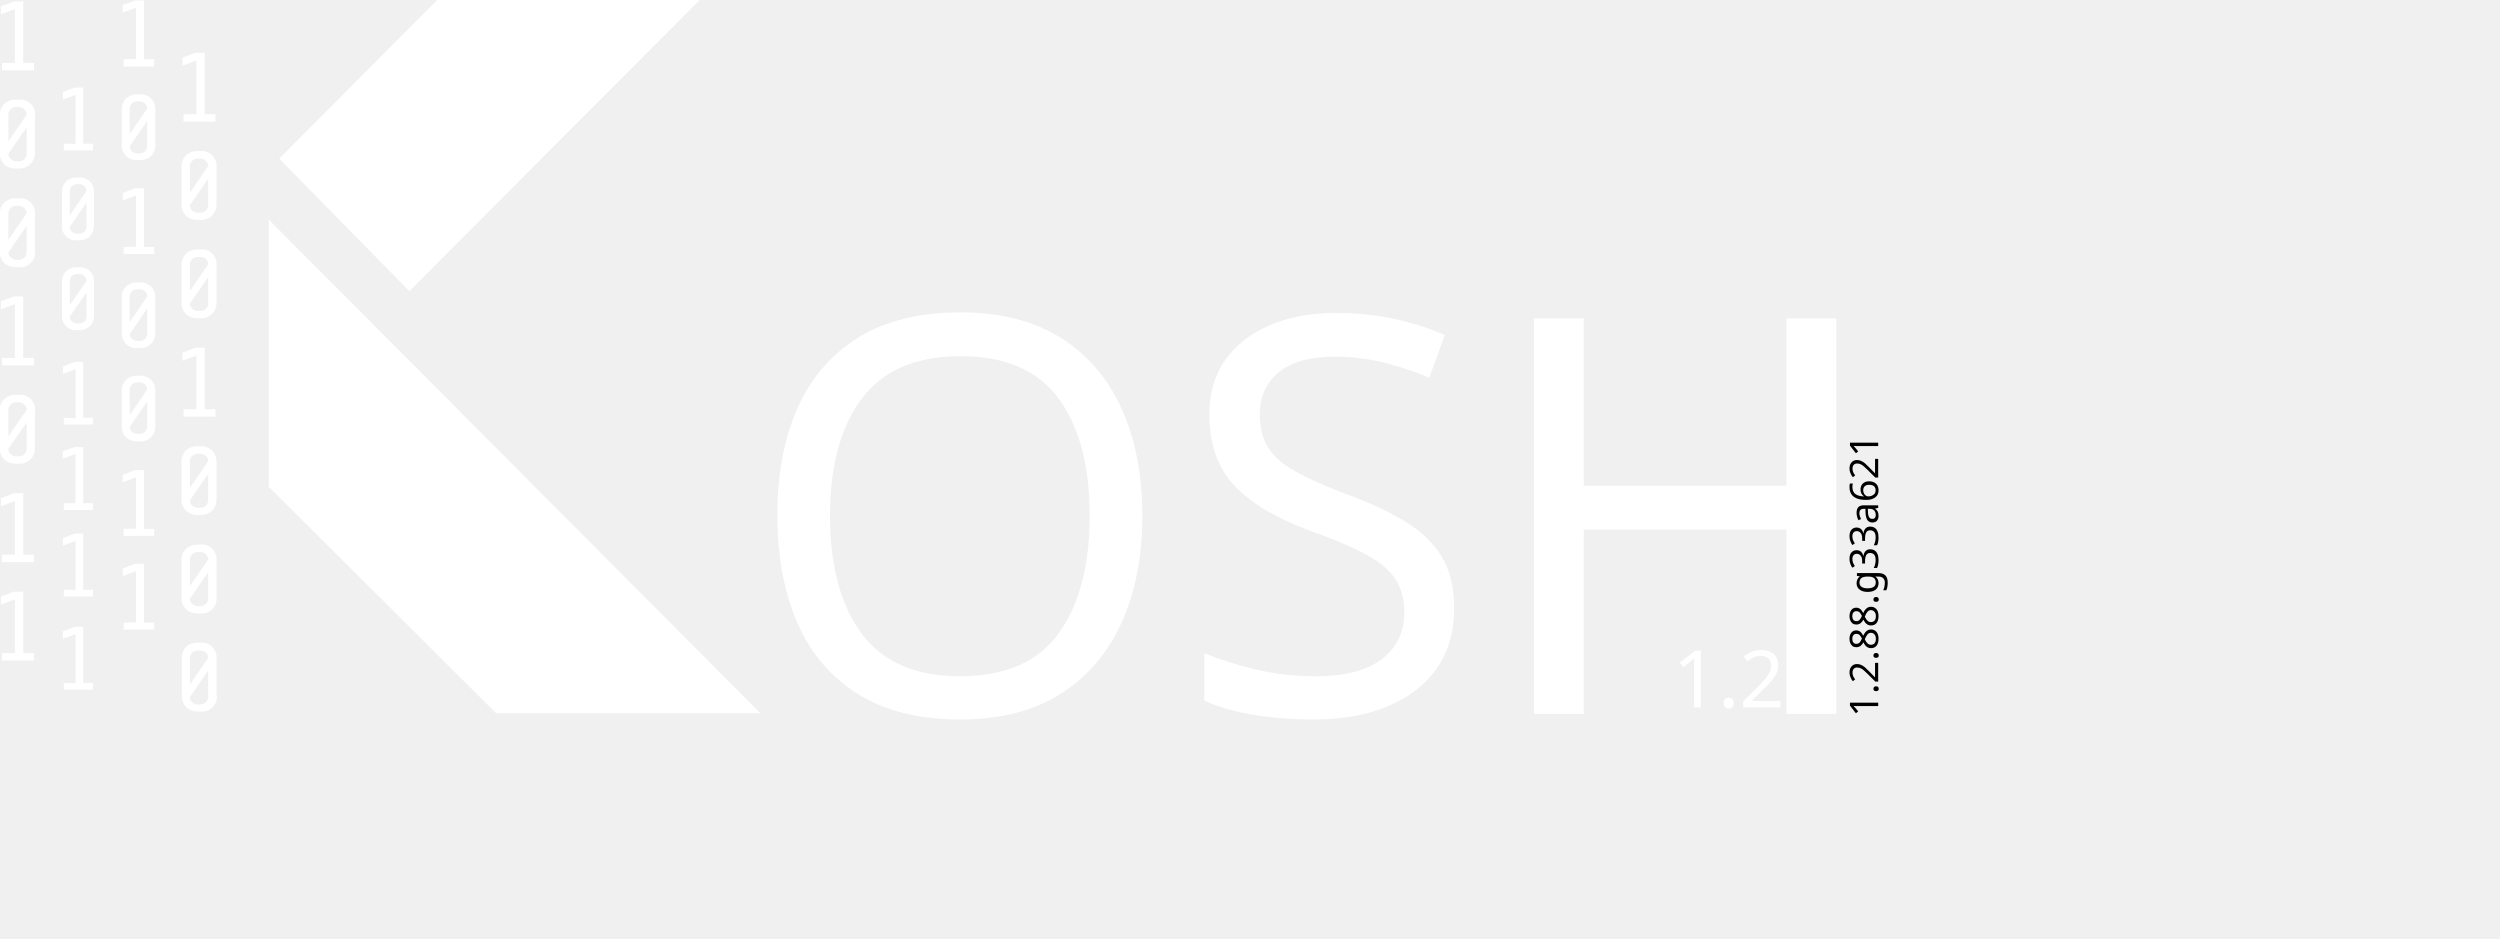
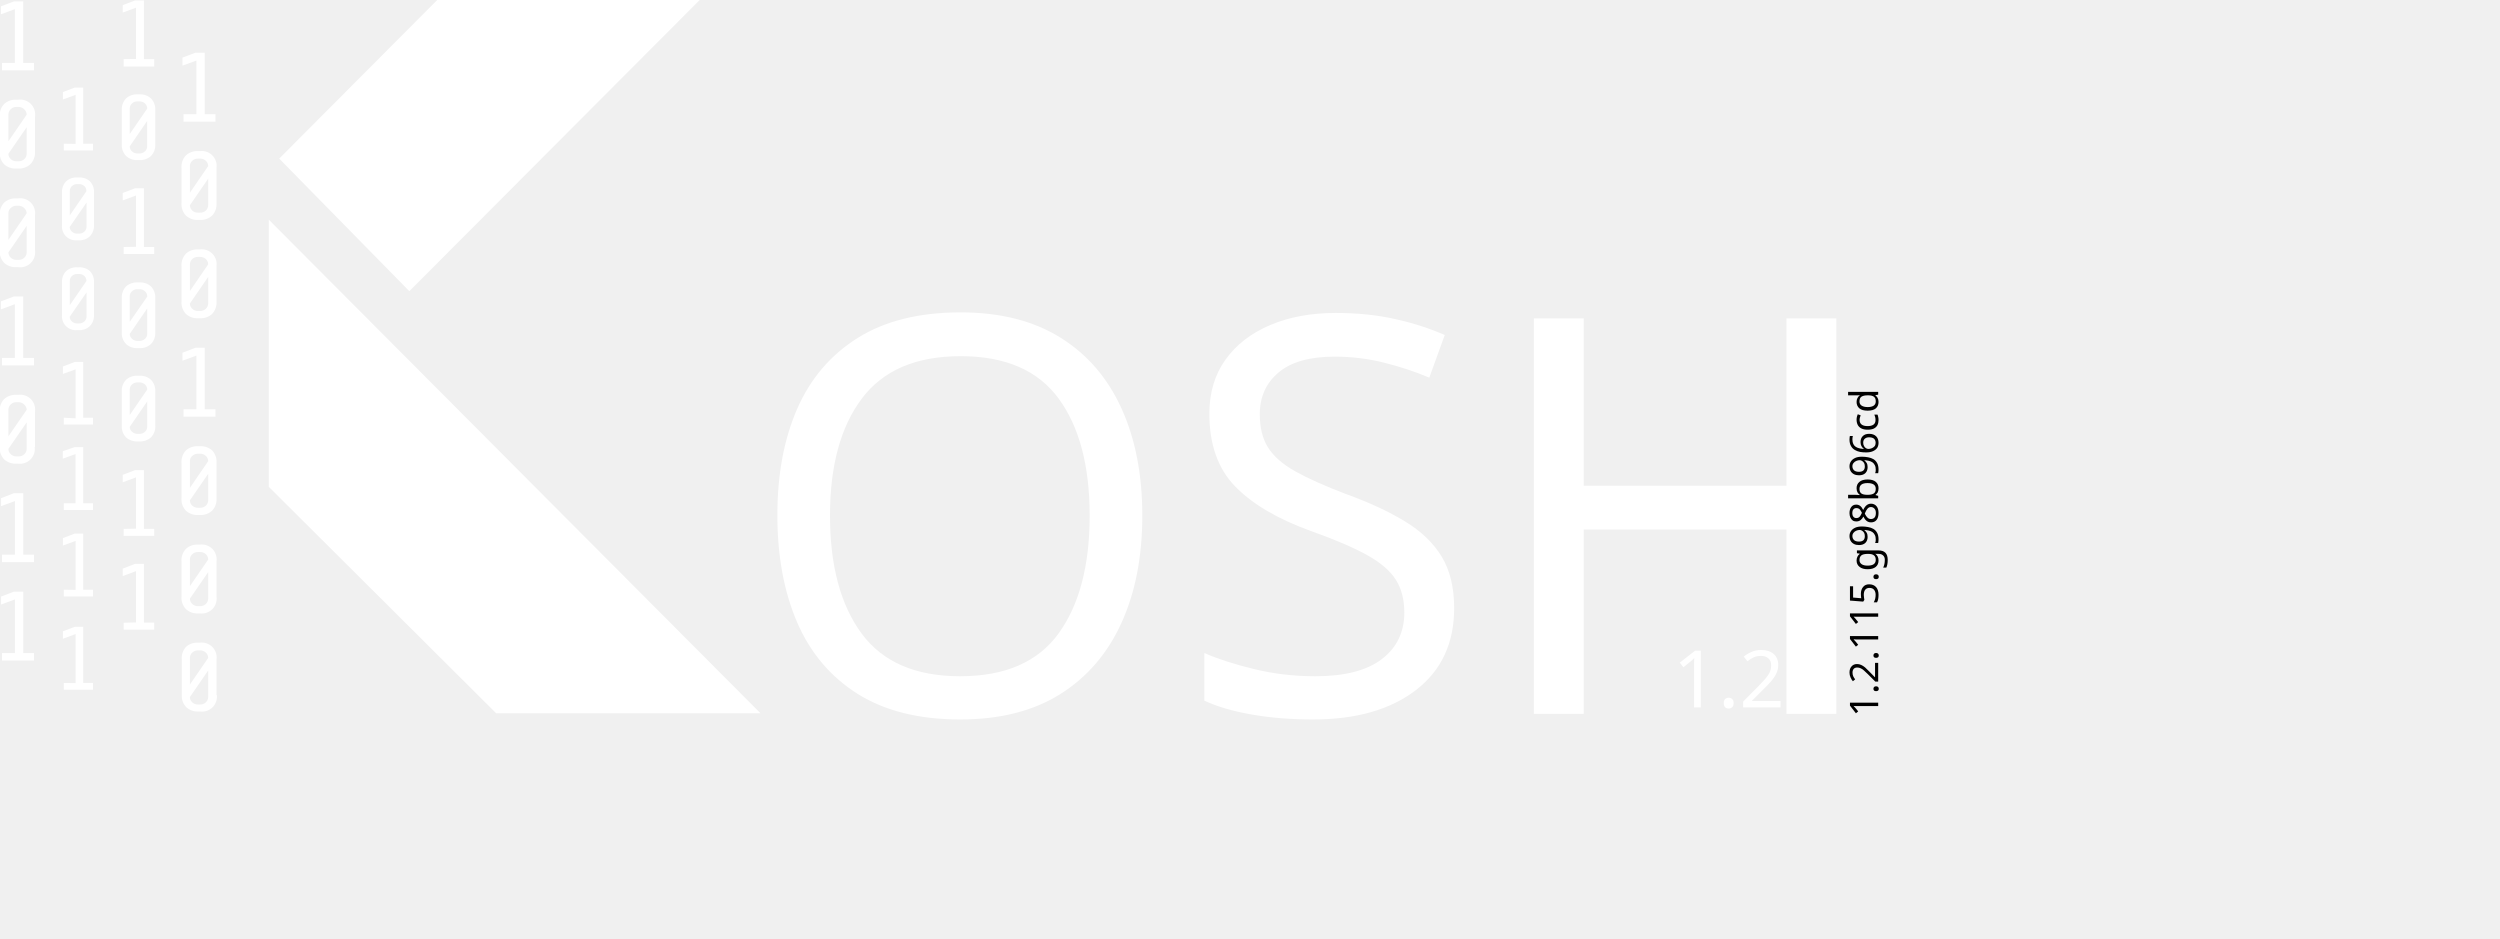
<svg xmlns="http://www.w3.org/2000/svg" id="Layer_1" data-name="Layer 1" viewBox="0 0 336.22 126.28" version="1.1">
  <defs id="defs5409">
    <style id="style5407">.cls-1{font-size:74.49px;font-family:BrandonGrotesque-Medium, Brandon Grotesque;font-weight:500;}.cls-1,.cls-2{fill:#fff;}</style>
  </defs>
  <text class="cls-1" transform="translate(100 96.01)" id="text5411">OSH</text>
  <polygon class="cls-2" points="55.05 39.16 94.1 0 58.8 0 37.55 21.33 55.05 39.16" id="polygon5419" />
  <polygon class="cls-2" points="36.15 29.54 36.15 65.47 66.73 95.93 102.28 95.93 36.15 29.54" id="polygon5421" />
  <path class="cls-2" d="M74.82,475.78v1h4.3v-1H77.67v-8.27H76.42l-1.74.66v1.07l1.87-.69v7.23Z" transform="translate(-74.55 -467.32)" id="path5423" />
  <path class="cls-2" d="M79.26,487.74V483A2,2,0,0,0,77,480.73h-.27a2.24,2.24,0,0,0-1.62.57,2.21,2.21,0,0,0-.6,1.68v4.76a2.23,2.23,0,0,0,.6,1.68,2.29,2.29,0,0,0,1.62.57H77a2.26,2.26,0,0,0,1.62-.57A2.23,2.23,0,0,0,79.26,487.74Zm-1.12-5-2.46,3.58v-3.58A1,1,0,0,1,76,482a1.07,1.07,0,0,1,.78-.3H77a1.09,1.09,0,0,1,.79.3A1,1,0,0,1,78.14,482.73ZM75.68,488l2.46-3.57V488a1,1,0,0,1-.31.71,1.09,1.09,0,0,1-.79.3h-.27a1.07,1.07,0,0,1-.78-.3A.93.93,0,0,1,75.68,488Z" transform="translate(-74.55 -467.32)" id="path5425" />
  <path class="cls-2" d="M79.26,501v-4.76A2,2,0,0,0,77,494h-.27a2.24,2.24,0,0,0-1.62.57,2.21,2.21,0,0,0-.6,1.68V501a2.2,2.2,0,0,0,.6,1.67,2.25,2.25,0,0,0,1.62.58H77A2,2,0,0,0,79.26,501Zm-1.12-5-2.46,3.58V496a.93.93,0,0,1,.31-.71,1.07,1.07,0,0,1,.78-.3H77a1.09,1.09,0,0,1,.79.3A1,1,0,0,1,78.14,496Zm-2.46,5.26,2.46-3.57v3.57a1,1,0,0,1-.31.71,1.09,1.09,0,0,1-.79.3h-.27a1.07,1.07,0,0,1-.78-.3A1,1,0,0,1,75.68,501.22Z" transform="translate(-74.55 -467.32)" id="path5427" />
  <path class="cls-2" d="M74.82,515.46v1h4.3v-1H77.67v-8.27H76.42l-1.74.66v1.07l1.87-.69v7.23Z" transform="translate(-74.55 -467.32)" id="path5429" />
  <path class="cls-2" d="M79.26,527.43v-4.76A2,2,0,0,0,77,520.42h-.27a2.24,2.24,0,0,0-1.62.57,2.21,2.21,0,0,0-.6,1.68v4.76a2.2,2.2,0,0,0,.6,1.67,2.25,2.25,0,0,0,1.62.58H77a2,2,0,0,0,2.22-2.25Zm-1.12-5L75.68,526v-3.58a1,1,0,0,1,.31-.71,1.07,1.07,0,0,1,.78-.3H77a1.09,1.09,0,0,1,.79.3A1,1,0,0,1,78.14,522.42Zm-2.46,5.26,2.46-3.57v3.57a1,1,0,0,1-.31.71,1.09,1.09,0,0,1-.79.3h-.27a1.07,1.07,0,0,1-.78-.3A.93.93,0,0,1,75.68,527.68Z" transform="translate(-74.55 -467.32)" id="path5431" />
  <path class="cls-2" d="M74.82,541.92v1h4.3v-1H77.68v-8.27H76.42l-1.73.67v1.07l1.87-.69v7.22Z" transform="translate(-74.55 -467.32)" id="path5433" />
  <path class="cls-2" d="M74.82,555.15v1h4.3v-1H77.68v-8.26H76.42l-1.73.66v1.07l1.87-.69v7.22Z" transform="translate(-74.55 -467.32)" id="path5435" />
  <path class="cls-2" d="M99.23,482.68v1h4.3v-1h-1.45v-8.27h-1.25l-1.74.66v1.08l1.87-.69v7.22Z" transform="translate(-74.55 -467.32)" id="path5437" />
  <path class="cls-2" d="M103.67,494.65v-4.76a2,2,0,0,0-2.22-2.25h-.27a2.24,2.24,0,0,0-1.62.57,2.21,2.21,0,0,0-.6,1.68v4.76a2.2,2.2,0,0,0,.6,1.67,2.28,2.28,0,0,0,1.62.58h.27a2.26,2.26,0,0,0,1.62-.58A2.2,2.2,0,0,0,103.67,494.65Zm-1.12-5-2.46,3.59v-3.59a.93.93,0,0,1,.31-.7,1.07,1.07,0,0,1,.78-.3h.27a1.09,1.09,0,0,1,.79.3A1,1,0,0,1,102.55,489.63Zm-2.46,5.27,2.46-3.57v3.57a1,1,0,0,1-.31.71,1.09,1.09,0,0,1-.79.29h-.27a1.06,1.06,0,0,1-.78-.29A1,1,0,0,1,100.09,494.9Z" transform="translate(-74.55 -467.32)" id="path5439" />
  <path class="cls-2" d="M103.67,507.87v-4.76a2,2,0,0,0-2.22-2.25h-.27a2.24,2.24,0,0,0-1.62.57,2.21,2.21,0,0,0-.6,1.68v4.76a2.23,2.23,0,0,0,.6,1.68,2.27,2.27,0,0,0,1.62.57h.27a2.26,2.26,0,0,0,1.62-.57A2.23,2.23,0,0,0,103.67,507.87Zm-1.12-5-2.46,3.59v-3.59a1,1,0,0,1,.31-.71,1.11,1.11,0,0,1,.78-.29h.27a1.13,1.13,0,0,1,.79.29A1,1,0,0,1,102.55,502.86Zm-2.46,5.27,2.46-3.58v3.58a1,1,0,0,1-.31.7,1.09,1.09,0,0,1-.79.3h-.27a1.07,1.07,0,0,1-.78-.3A.91.91,0,0,1,100.09,508.13Z" transform="translate(-74.55 -467.32)" id="path5441" />
  <path class="cls-2" d="M99.23,522.36v1h4.3v-1h-1.45v-8.27h-1.25l-1.74.67v1.07l1.87-.69v7.22Z" transform="translate(-74.55 -467.32)" id="path5443" />
  <path class="cls-2" d="M103.67,534.34v-4.77a2.24,2.24,0,0,0-.59-1.68,2.3,2.3,0,0,0-1.63-.56h-.27a2.28,2.28,0,0,0-1.62.56,2.21,2.21,0,0,0-.6,1.68v4.77a2.2,2.2,0,0,0,.6,1.67,2.27,2.27,0,0,0,1.62.57h.27a2.26,2.26,0,0,0,1.62-.57A2.2,2.2,0,0,0,103.67,534.34Zm-1.12-5-2.46,3.59v-3.59a.91.91,0,0,1,.31-.7,1.07,1.07,0,0,1,.78-.3h.27a1.09,1.09,0,0,1,.79.3A1,1,0,0,1,102.55,529.32Zm-2.46,5.27,2.46-3.57v3.57a1,1,0,0,1-.31.71,1.13,1.13,0,0,1-.79.29h-.27a1.11,1.11,0,0,1-.78-.29A1,1,0,0,1,100.09,534.59Z" transform="translate(-74.55 -467.32)" id="path5445" />
  <path class="cls-2" d="M103.67,547.57v-4.76a2,2,0,0,0-2.22-2.25h-.27a2.24,2.24,0,0,0-1.62.57,2.21,2.21,0,0,0-.6,1.68v4.76a2.2,2.2,0,0,0,.6,1.67,2.23,2.23,0,0,0,1.62.58h.27a2,2,0,0,0,2.22-2.25Zm-1.12-5-2.46,3.58v-3.58a.93.93,0,0,1,.31-.71,1.07,1.07,0,0,1,.78-.3h.27a1.09,1.09,0,0,1,.79.3A1,1,0,0,1,102.55,542.56Zm-2.46,5.26,2.46-3.57v3.57a1,1,0,0,1-.31.71,1.09,1.09,0,0,1-.79.3h-.27a1.07,1.07,0,0,1-.78-.3A1,1,0,0,1,100.09,547.82Z" transform="translate(-74.55 -467.32)" id="path5447" />
  <path class="cls-2" d="M103.67,560.8V556a2,2,0,0,0-2.22-2.25h-.27a2.24,2.24,0,0,0-1.62.57A2.21,2.21,0,0,0,99,556v4.76a2.2,2.2,0,0,0,.6,1.67,2.23,2.23,0,0,0,1.62.58h.27a2,2,0,0,0,2.22-2.25Zm-1.12-5-2.46,3.58v-3.58a.93.93,0,0,1,.31-.71,1.07,1.07,0,0,1,.78-.3h.27a1.09,1.09,0,0,1,.79.3A1,1,0,0,1,102.55,555.79Zm-2.46,5.26,2.46-3.57v3.57a1,1,0,0,1-.31.71,1.09,1.09,0,0,1-.79.3h-.27a1.07,1.07,0,0,1-.78-.3A.93.93,0,0,1,100.09,561.05Z" transform="translate(-74.55 -467.32)" id="path5449" />
  <path class="cls-2" d="M91.18,475.27v1h4.11v-1H93.91v-7.89h-1.2l-1.65.63v1l1.78-.66v6.9Z" transform="translate(-74.55 -467.32)" id="path5451" />
  <path class="cls-2" d="M95.43,486.71v-4.55a2.1,2.1,0,0,0-.57-1.6,2.13,2.13,0,0,0-1.55-.55h-.26a2.13,2.13,0,0,0-1.55.55,2.1,2.1,0,0,0-.57,1.6v4.55a2.06,2.06,0,0,0,.58,1.59,2.12,2.12,0,0,0,1.54.55h.26a2.12,2.12,0,0,0,1.54-.55A2.06,2.06,0,0,0,95.43,486.71Zm-1.08-4.79L92,485.34v-3.42a.9.9,0,0,1,.29-.68,1,1,0,0,1,.75-.28h.26a1,1,0,0,1,.75.28A.9.9,0,0,1,94.35,481.92ZM92,487l2.34-3.41V487a.88.88,0,0,1-.29.67,1.05,1.05,0,0,1-.75.29h-.26a1.05,1.05,0,0,1-.75-.29A.88.88,0,0,1,92,487Z" transform="translate(-74.55 -467.32)" id="path5453" />
  <path class="cls-2" d="M91.18,500.54v.94h4.11v-.94H93.91v-7.9h-1.2l-1.65.63v1l1.78-.66v6.9Z" transform="translate(-74.55 -467.32)" id="path5455" />
  <path class="cls-2" d="M95.43,512v-4.55a2.14,2.14,0,0,0-.57-1.61,2.17,2.17,0,0,0-1.55-.54h-.26a2.17,2.17,0,0,0-1.55.54,2.14,2.14,0,0,0-.57,1.61V512a2.06,2.06,0,0,0,.58,1.59,2.12,2.12,0,0,0,1.54.55h.26a2.12,2.12,0,0,0,1.54-.55A2.06,2.06,0,0,0,95.43,512Zm-1.08-4.79L92,510.6v-3.42a.9.9,0,0,1,.29-.68,1,1,0,0,1,.75-.28h.26a1,1,0,0,1,.75.28A.9.9,0,0,1,94.35,507.18Zm-2.34,5,2.34-3.41v3.41a.88.88,0,0,1-.29.67,1.05,1.05,0,0,1-.75.29h-.26a1.05,1.05,0,0,1-.75-.29A.88.88,0,0,1,92,512.21Z" transform="translate(-74.55 -467.32)" id="path5457" />
  <path class="cls-2" d="M91.18,538.45v.94h4.11v-.94H93.91v-7.9h-1.2l-1.65.63v1l1.78-.66v6.9Z" transform="translate(-74.55 -467.32)" id="path5459" />
  <path class="cls-2" d="M95.43,524.5V520a2.1,2.1,0,0,0-.57-1.6,2.13,2.13,0,0,0-1.55-.55h-.26a2.13,2.13,0,0,0-1.55.55,2.1,2.1,0,0,0-.57,1.6v4.55a2.09,2.09,0,0,0,.58,1.6,2.16,2.16,0,0,0,1.54.54h.26a2.16,2.16,0,0,0,1.54-.54A2.09,2.09,0,0,0,95.43,524.5Zm-1.08-4.79L92,523.13v-3.42a.9.9,0,0,1,.29-.68,1.09,1.09,0,0,1,.75-.28h.26a1.09,1.09,0,0,1,.75.28A.9.9,0,0,1,94.35,519.71Zm-2.34,5,2.34-3.41v3.41a.88.88,0,0,1-.29.67,1.05,1.05,0,0,1-.75.29h-.26a1.05,1.05,0,0,1-.75-.29A.88.88,0,0,1,92,524.74Z" transform="translate(-74.55 -467.32)" id="path5461" />
  <path class="cls-2" d="M91.18,551.07V552h4.11v-.95H93.91v-7.9h-1.2l-1.65.64v1l1.78-.66v6.9Z" transform="translate(-74.55 -467.32)" id="path5463" />
  <path class="cls-2" d="M83.13,486.65v.91h3.93v-.91H85.74V479.1H84.6l-1.59.6v1l1.71-.63v6.6Z" transform="translate(-74.55 -467.32)" id="path5465" />
  <path class="cls-2" d="M87.19,497.59v-4.35a2,2,0,0,0-.54-1.53,2,2,0,0,0-1.49-.52h-.24a2,2,0,0,0-1.48.52,2,2,0,0,0-.55,1.53v4.35a1.86,1.86,0,0,0,2,2.05h.24a2,2,0,0,0,1.48-.52A2,2,0,0,0,87.19,497.59Zm-1-4.58-2.25,3.27V493a.88.88,0,0,1,.28-.65,1,1,0,0,1,.72-.27h.24a1,1,0,0,1,.72.27A.89.89,0,0,1,86.17,493Zm-2.25,4.81,2.25-3.26v3.26a.89.89,0,0,1-.29.65,1,1,0,0,1-.72.27h-.24a1,1,0,0,1-.72-.27A.88.88,0,0,1,83.92,497.82Z" transform="translate(-74.55 -467.32)" id="path5467" />
  <path class="cls-2" d="M83.13,535v.91h3.93V535H85.74v-7.55H84.6L83,528v1l1.71-.62V535Z" transform="translate(-74.55 -467.32)" id="path5469" />
  <path class="cls-2" d="M83.13,559.17v.91h3.93v-.91H85.74v-7.55H84.6l-1.59.6v1l1.71-.63v6.6Z" transform="translate(-74.55 -467.32)" id="path5471" />
  <path class="cls-2" d="M83.13,523.5v.91h3.93v-.91H85.74V516H84.6l-1.59.61v1l1.71-.62v6.59Z" transform="translate(-74.55 -467.32)" id="path5473" />
  <path class="cls-2" d="M87.19,509.67v-4.35a2,2,0,0,0-.54-1.53,2,2,0,0,0-1.49-.52h-.24a2,2,0,0,0-1.48.52,2,2,0,0,0-.55,1.53v4.35a1.86,1.86,0,0,0,2,2.05h.24a2,2,0,0,0,1.48-.52A2,2,0,0,0,87.19,509.67Zm-1-4.58-2.25,3.27v-3.27a.88.88,0,0,1,.28-.65,1,1,0,0,1,.72-.27h.24a1,1,0,0,1,.72.27A.89.89,0,0,1,86.17,505.09Zm-2.25,4.81,2.25-3.26v3.26a.89.89,0,0,1-.29.65,1,1,0,0,1-.72.27h-.24a1,1,0,0,1-.72-.27A.88.88,0,0,1,83.92,509.9Z" transform="translate(-74.55 -467.32)" id="path5475" />
  <path class="cls-2" d="M83.13,546.63v.91h3.93v-.91H85.74v-7.55H84.6l-1.59.61v1l1.71-.63v6.59Z" transform="translate(-74.55 -467.32)" id="path5477" />
  <text xml:space="preserve" style="font-style:normal;font-weight:normal;font-size:40px;line-height:1.25;font-family:sans-serif;letter-spacing:0px;word-spacing:0px;fill:#d40000;fill-opacity:0;stroke:none" x="224.957" y="95.133" id="text4318">
    <tspan id="tspan4316" x="224.957" y="95.133" style="font-style:normal;font-variant:normal;font-weight:normal;font-stretch:normal;font-size:10.667px;font-family:sans-serif;-inkscape-font-specification:'sans-serif, Normal';font-variant-ligatures:normal;font-variant-caps:normal;font-variant-numeric:normal;font-feature-settings:normal;text-align:start;writing-mode:lr-tb;text-anchor:start;fill:#ffffff;fill-opacity:1">1.2</tspan>
  </text>
  <text xml:space="preserve" style="font-style:normal;font-weight:normal;font-size:40px;line-height:1.25;font-family:sans-serif;letter-spacing:0px;word-spacing:0px;fill:#000000;fill-opacity:1;stroke:none" x="-96.395" y="252.59" id="text4402" transform="rotate(-90)">
-     <tspan id="tspan4400" x="-96.395" y="252.59" style="font-style:normal;font-variant:normal;font-weight:normal;font-stretch:normal;font-size:5.333px;font-family:sans-serif;-inkscape-font-specification:'sans-serif, Normal';font-variant-ligatures:normal;font-variant-caps:normal;font-variant-numeric:normal;font-feature-settings:normal;text-align:start;writing-mode:lr-tb;text-anchor:start;fill:#000000">1.2.88.g33a621</tspan>
+     <tspan id="tspan4400" x="-96.395" y="252.59" style="font-style:normal;font-variant:normal;font-weight:normal;font-stretch:normal;font-size:5.333px;font-family:sans-serif;-inkscape-font-specification:'sans-serif, Normal';font-variant-ligatures:normal;font-variant-caps:normal;font-variant-numeric:normal;font-feature-settings:normal;text-align:start;writing-mode:lr-tb;text-anchor:start;fill:#000000">1.2.115.g98b96cd </tspan>
  </text>
</svg>
